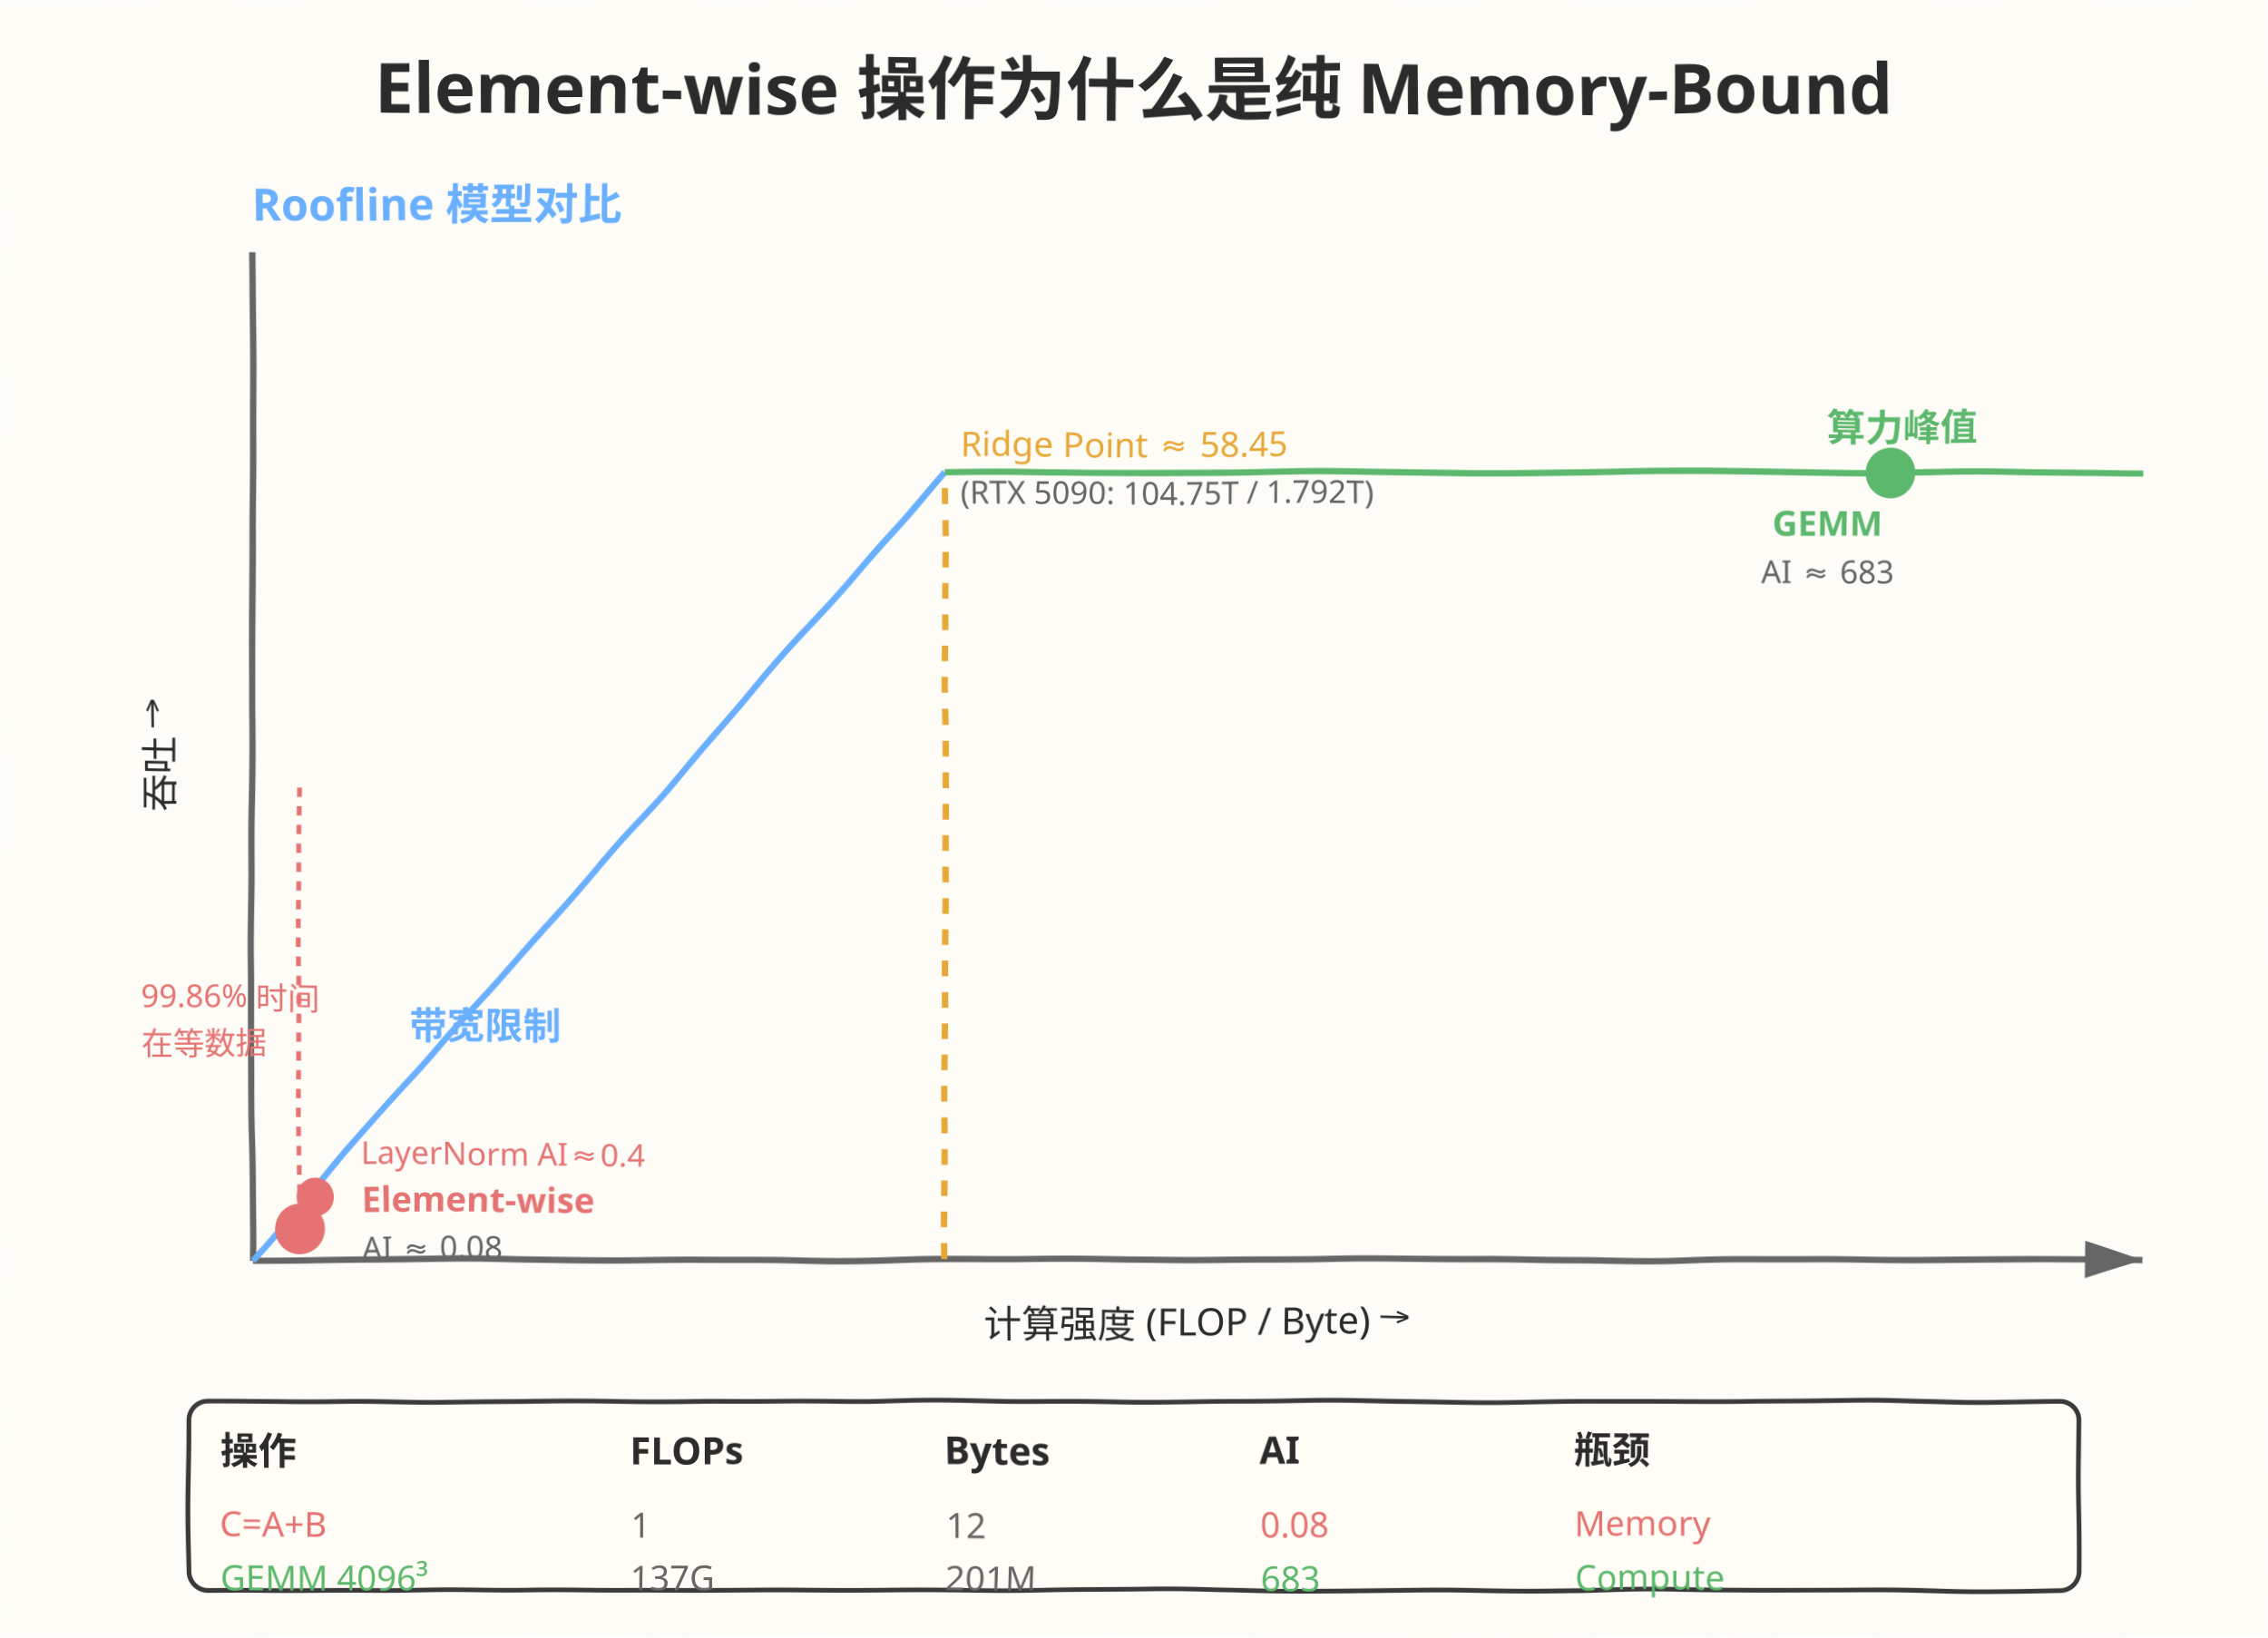
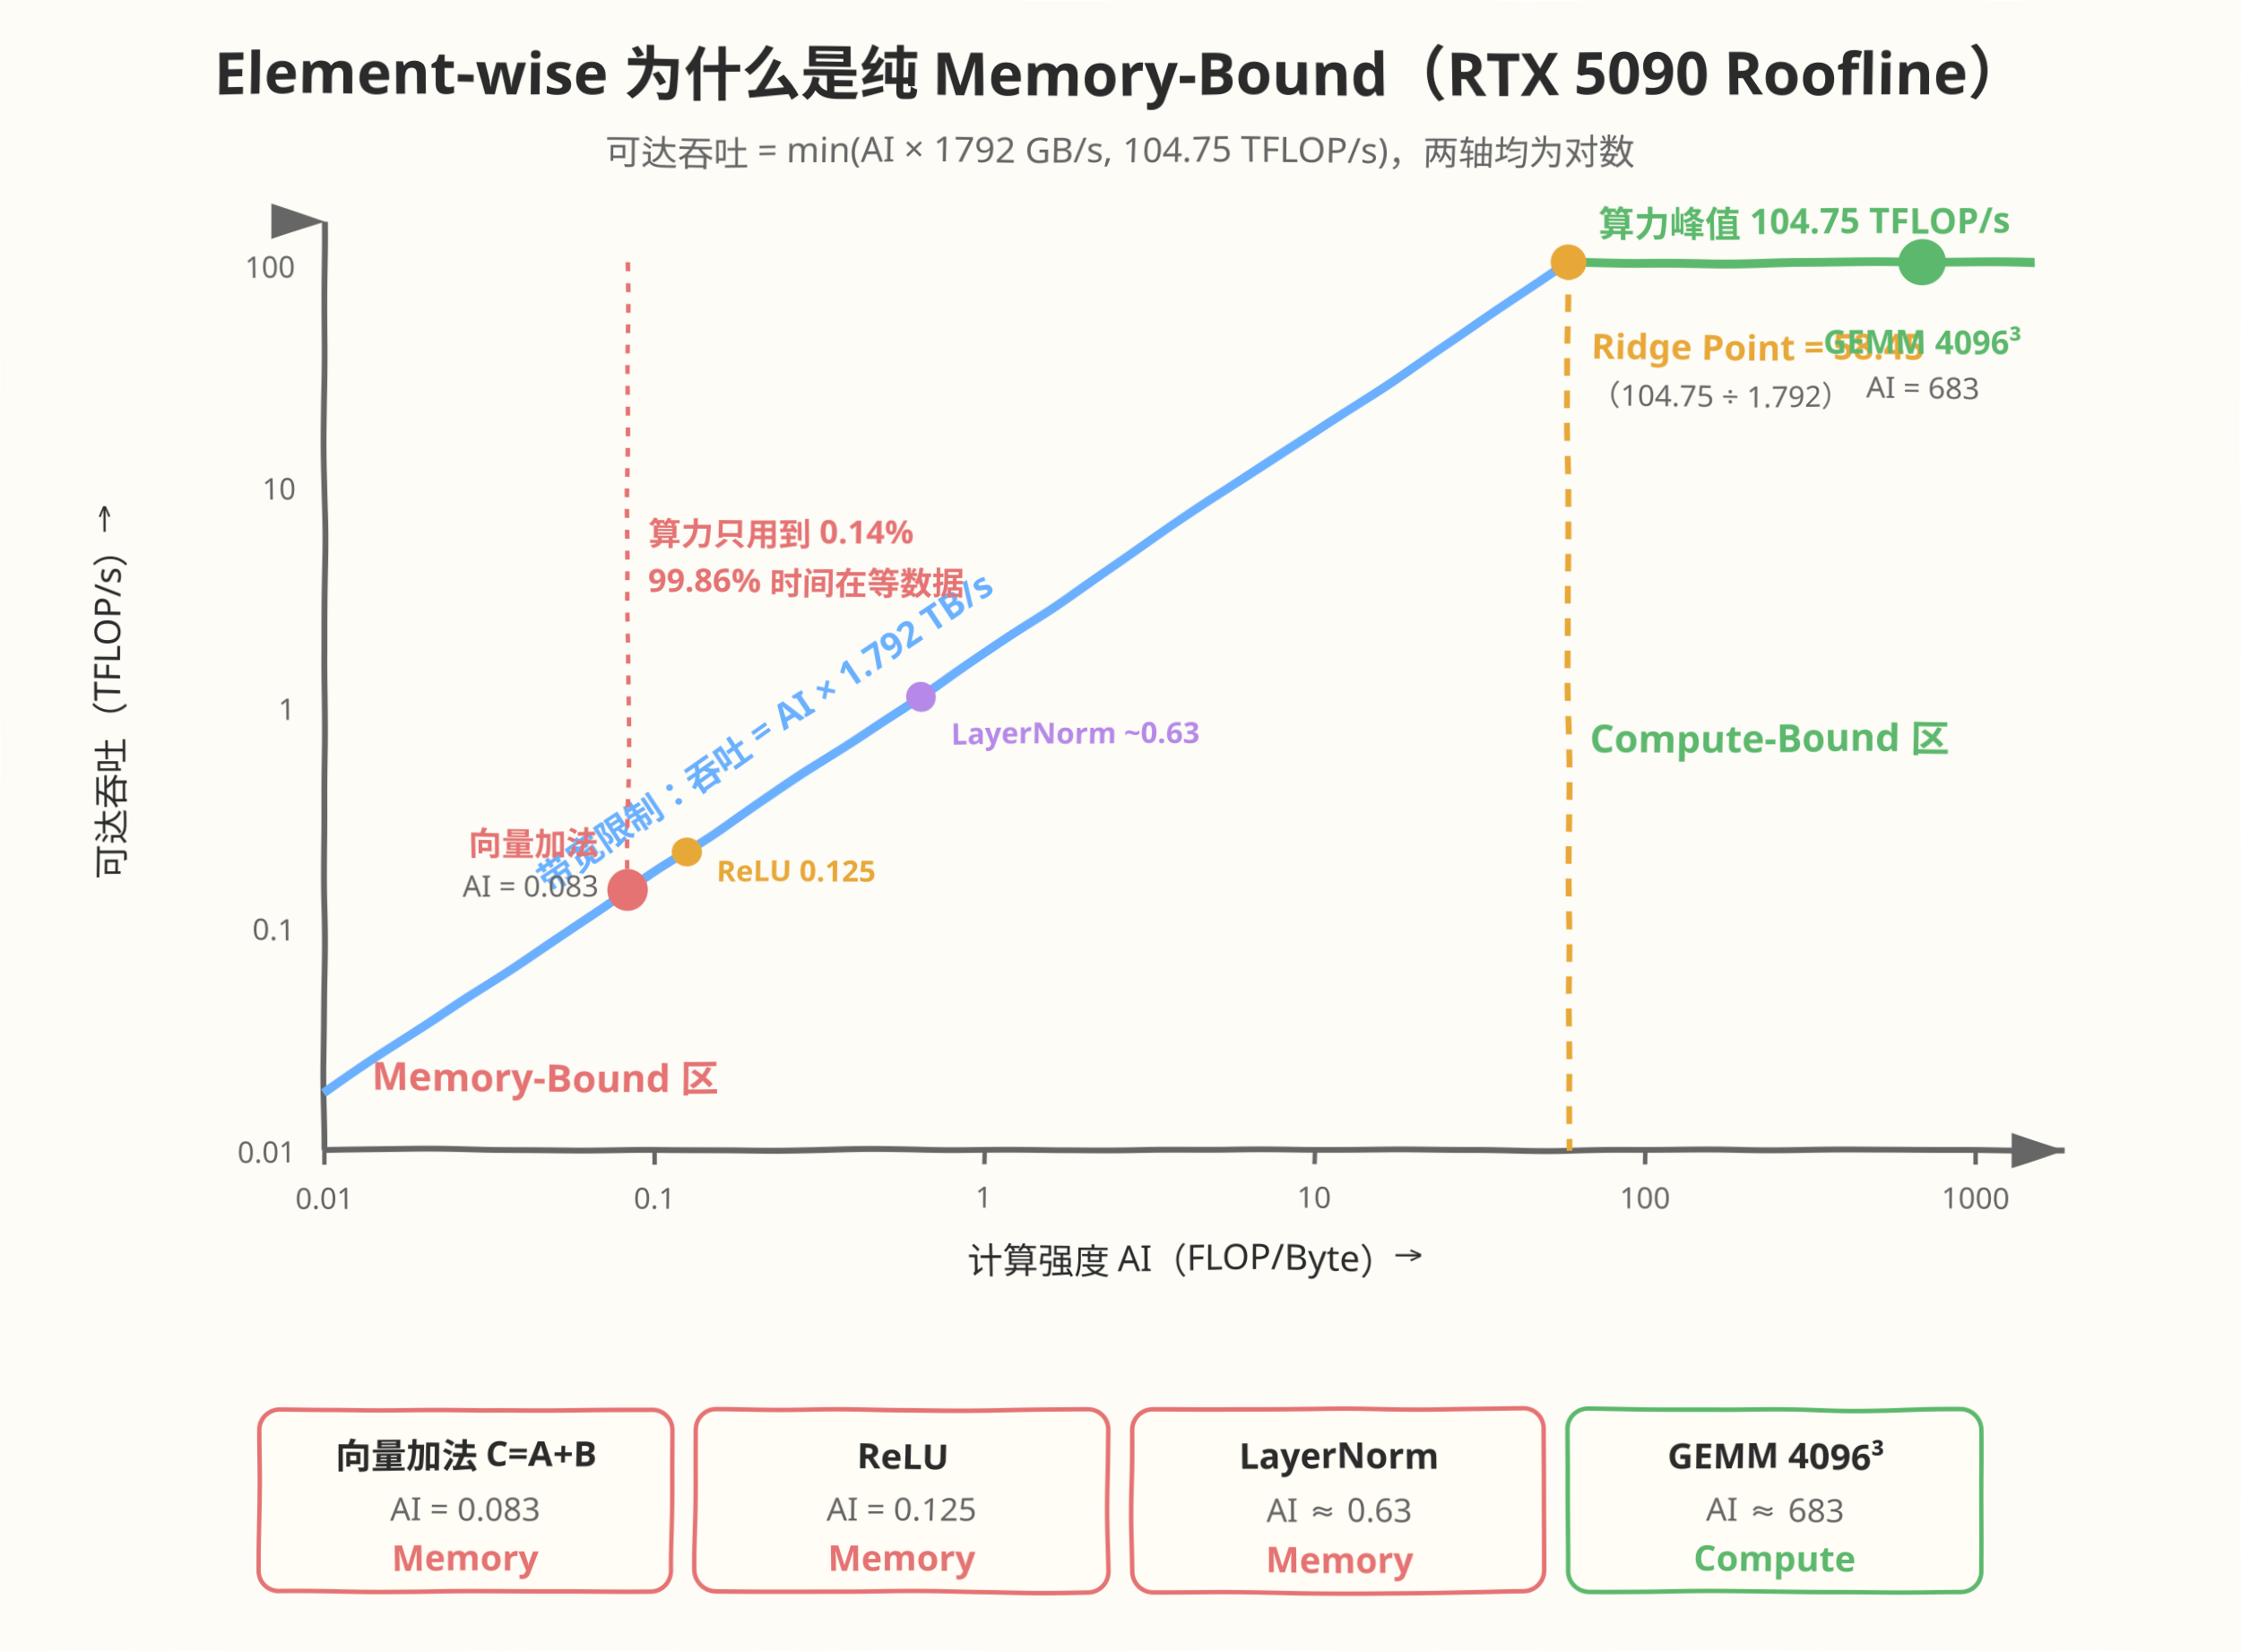
- <svg xmlns="http://www.w3.org/2000/svg" width="720" height="520" viewBox="0 0 720 520" font-family="'Comic Sans MS','Marker Felt','Segoe UI',cursive">
+ <svg xmlns="http://www.w3.org/2000/svg" width="760" height="560" viewBox="0 0 760 560" font-family="'Comic Sans MS','Marker Felt','Kaiti SC','KaiTi','Segoe UI',cursive">
  <defs>
    <filter id="sketch" x="-3%" y="-3%" width="106%" height="106%">
      <feTurbulence type="fractalNoise" baseFrequency="0.018" numOctaves="2" seed="4" result="n" />
      <feDisplacementMap in="SourceGraphic" in2="n" scale="1.8" />
    </filter>
    <marker id="arrowR" markerWidth="10" markerHeight="10" refX="9" refY="3" orient="auto">
      <path d="M0,0 L0,6 L9,3 z" fill="#666666" />
    </marker>
+     <marker id="arrowU" markerWidth="10" markerHeight="10" refX="3" refY="9" orient="auto">
+       <path d="M0,0 L6,0 L3,9 z" fill="#666666" />
+     </marker>
  </defs>
  <g filter="url(#sketch)">
-     <rect width="720" height="520" fill="#fdfcf7" />
-     <text x="360" y="36" text-anchor="middle" font-size="22" font-weight="bold" fill="#2b2b2b">Element-wise 操作为什么是纯 Memory-Bound</text>
-     <text x="80" y="70" font-size="14" font-weight="bold" fill="#6ab0ff">Roofline 模型对比</text>
-     <line x1="80" y1="400" x2="680" y2="400" stroke="#666666" stroke-width="2" marker-end="url(#arrowR)" />
-     <line x1="80" y1="400" x2="80" y2="80" stroke="#666666" stroke-width="2" />
-     <text x="380" y="425" text-anchor="middle" font-size="12" fill="#2b2b2b">计算强度 (FLOP / Byte) →</text>
-     <text x="55" y="240" text-anchor="middle" font-size="12" fill="#2b2b2b" transform="rotate(-90, 55, 240)">吞吐 →</text>
-     <line x1="300" y1="400" x2="300" y2="150" stroke="#e8a838" stroke-width="2" stroke-dasharray="5,5" />
-     <text x="305" y="145" font-size="11" fill="#e8a838">Ridge Point ≈ 58.45</text>
-     <text x="305" y="160" font-size="10" fill="#666666">(RTX 5090: 104.75T / 1.792T)</text>
-     <line x1="80" y1="400" x2="300" y2="150" stroke="#6ab0ff" stroke-width="2" />
-     <text x="130" y="330" font-size="12" fill="#6ab0ff" font-weight="bold">带宽限制</text>
-     <line x1="300" y1="150" x2="680" y2="150" stroke="#5cb86c" stroke-width="2" />
-     <text x="580" y="140" font-size="12" fill="#5cb86c" font-weight="bold">算力峰值</text>
-     <circle cx="95" cy="390" r="8" fill="#e57373" />
-     <text x="115" y="385" font-size="11" fill="#e57373" font-weight="bold">Element-wise</text>
-     <text x="115" y="400" font-size="10" fill="#666666">AI ≈ 0.08</text>
-     <circle cx="100" cy="380" r="6" fill="#e57373" />
-     <text x="115" y="370" font-size="10" fill="#e57373">LayerNorm AI≈0.4</text>
-     <circle cx="600" cy="150" r="8" fill="#5cb86c" />
-     <text x="580" y="170" text-anchor="middle" font-size="11" fill="#5cb86c" font-weight="bold">GEMM</text>
-     <text x="580" y="185" text-anchor="middle" font-size="10" fill="#666666">AI ≈ 683</text>
-     <line x1="95" y1="250" x2="95" y2="380" stroke="#e57373" stroke-width="1.5" stroke-dasharray="3,3" />
-     <text x="45" y="320" font-size="10" fill="#e57373">99.86% 时间</text>
-     <text x="45" y="335" font-size="10" fill="#e57373">在等数据</text>
-     <rect x="60" y="445" width="600" height="60" rx="6" fill="#fffdf5" stroke="#3a3a3a" stroke-width="1.5" />
-     <text x="70" y="465" font-size="12" fill="#2b2b2b" font-weight="bold">操作</text>
-     <text x="200" y="465" font-size="12" fill="#2b2b2b" font-weight="bold">FLOPs</text>
-     <text x="300" y="465" font-size="12" fill="#2b2b2b" font-weight="bold">Bytes</text>
-     <text x="400" y="465" font-size="12" fill="#2b2b2b" font-weight="bold">AI</text>
-     <text x="500" y="465" font-size="12" fill="#2b2b2b" font-weight="bold">瓶颈</text>
-     <text x="70" y="488" font-size="11" fill="#e57373">C=A+B</text>
-     <text x="200" y="488" font-size="11" fill="#666666">1</text>
-     <text x="300" y="488" font-size="11" fill="#666666">12</text>
-     <text x="400" y="488" font-size="11" fill="#e57373">0.08</text>
-     <text x="500" y="488" font-size="11" fill="#e57373">Memory</text>
-     <text x="70" y="505" font-size="11" fill="#5cb86c">GEMM 4096³</text>
-     <text x="200" y="505" font-size="11" fill="#666666">137G</text>
-     <text x="300" y="505" font-size="11" fill="#666666">201M</text>
-     <text x="400" y="505" font-size="11" fill="#5cb86c">683</text>
-     <text x="500" y="505" font-size="11" fill="#5cb86c">Compute</text>
+     <rect width="760" height="560" fill="#fdfcf7" />
+     <text x="380" y="32" text-anchor="middle" font-size="20" font-weight="bold" fill="#2b2b2b">Element-wise 为什么是纯 Memory-Bound（RTX 5090 Roofline）</text>
+     <text x="380" y="56" text-anchor="middle" font-size="12" fill="#666666">可达吞吐 = min(AI × 1792 GB/s, 104.75 TFLOP/s)，两轴均为对数</text>
+     <line x1="110" y1="390" x2="700" y2="390" stroke="#666666" stroke-width="2" marker-end="url(#arrowR)" />
+     <line x1="110" y1="390" x2="110" y2="75" stroke="#666666" stroke-width="2" marker-end="url(#arrowU)" />
+     <line x1="110" y1="390" x2="110" y2="395" stroke="#666666" stroke-width="1.5" />
+     <text x="110" y="410" text-anchor="middle" font-size="10" fill="#666666">0.01</text>
+     <line x1="222" y1="390" x2="222" y2="395" stroke="#666666" stroke-width="1.5" />
+     <text x="222" y="410" text-anchor="middle" font-size="10" fill="#666666">0.1</text>
+     <line x1="334" y1="390" x2="334" y2="395" stroke="#666666" stroke-width="1.5" />
+     <text x="334" y="410" text-anchor="middle" font-size="10" fill="#666666">1</text>
+     <line x1="446" y1="390" x2="446" y2="395" stroke="#666666" stroke-width="1.5" />
+     <text x="446" y="410" text-anchor="middle" font-size="10" fill="#666666">10</text>
+     <line x1="558" y1="390" x2="558" y2="395" stroke="#666666" stroke-width="1.5" />
+     <text x="558" y="410" text-anchor="middle" font-size="10" fill="#666666">100</text>
+     <line x1="670" y1="390" x2="670" y2="395" stroke="#666666" stroke-width="1.5" />
+     <text x="670" y="410" text-anchor="middle" font-size="10" fill="#666666">1000</text>
+     <text x="100" y="394" text-anchor="end" font-size="10" fill="#666666">0.01</text>
+     <text x="100" y="319" text-anchor="end" font-size="10" fill="#666666">0.1</text>
+     <text x="100" y="244" text-anchor="end" font-size="10" fill="#666666">1</text>
+     <text x="100" y="169" text-anchor="end" font-size="10" fill="#666666">10</text>
+     <text x="100" y="94" text-anchor="end" font-size="10" fill="#666666">100</text>
+     <text x="405" y="432" text-anchor="middle" font-size="12" fill="#2b2b2b">计算强度 AI（FLOP/Byte）→</text>
+     <text x="42" y="235" text-anchor="middle" font-size="12" fill="#2b2b2b" transform="rotate(-90, 42, 235)">可达吞吐（TFLOP/s）→</text>
+     <line x1="110" y1="371" x2="532" y2="89" stroke="#6ab0ff" stroke-width="3" />
+     <text x="262" y="252" font-size="12" font-weight="bold" fill="#6ab0ff" text-anchor="middle" transform="rotate(-33.7, 262, 252)">带宽限制：吞吐 = AI × 1.792 TB/s</text>
+     <line x1="532" y1="89" x2="690" y2="89" stroke="#5cb86c" stroke-width="3" />
+     <text x="612" y="80" text-anchor="middle" font-size="12" font-weight="bold" fill="#5cb86c">算力峰值 104.75 TFLOP/s</text>
+     <line x1="532" y1="89" x2="532" y2="390" stroke="#e8a838" stroke-width="2" stroke-dasharray="6,5" />
+     <circle cx="532" cy="89" r="6" fill="#e8a838" />
+     <text x="540" y="122" font-size="12" font-weight="bold" fill="#e8a838">Ridge Point = 58.45</text>
+     <text x="540" y="138" font-size="10" fill="#666666">（104.75 ÷ 1.792）</text>
+     <text x="185" y="370" text-anchor="middle" font-size="13" font-weight="bold" fill="#e57373">Memory-Bound 区</text>
+     <text x="600" y="255" text-anchor="middle" font-size="13" font-weight="bold" fill="#5cb86c">Compute-Bound 区</text>
+     <line x1="213" y1="302" x2="213" y2="89" stroke="#e57373" stroke-width="1.5" stroke-dasharray="3,4" />
+     <circle cx="213" cy="302" r="7" fill="#e57373" />
+     <text x="203" y="290" text-anchor="end" font-size="11" font-weight="bold" fill="#e57373">向量加法</text>
+     <text x="203" y="304" text-anchor="end" font-size="10" fill="#666666">AI = 0.083</text>
+     <text x="220" y="185" font-size="11" fill="#e57373" font-weight="bold">算力只用到 0.14%</text>
+     <text x="220" y="201" font-size="11" fill="#e57373" font-weight="bold">99.86% 时间在等数据</text>
+     <circle cx="233" cy="289" r="5" fill="#e8a838" />
+     <text x="243" y="299" font-size="10" fill="#e8a838" font-weight="bold">ReLU 0.125</text>
+     <circle cx="312" cy="236" r="5" fill="#b689e8" />
+     <text x="322" y="252" font-size="10" fill="#b689e8" font-weight="bold">LayerNorm ~0.63</text>
+     <circle cx="652" cy="89" r="8" fill="#5cb86c" />
+     <text x="652" y="120" text-anchor="middle" font-size="11" font-weight="bold" fill="#5cb86c">GEMM 4096³</text>
+     <text x="652" y="135" text-anchor="middle" font-size="10" fill="#666666">AI = 683</text>
+     <rect x="88" y="478" width="140" height="62" rx="7" fill="#fffdf5" stroke="#e57373" stroke-width="1.5" />
+     <text x="158" y="498" text-anchor="middle" font-size="12" font-weight="bold" fill="#2b2b2b">向量加法 C=A+B</text>
+     <text x="158" y="516" text-anchor="middle" font-size="11" fill="#666666">AI = 0.083</text>
+     <text x="158" y="533" text-anchor="middle" font-size="12" font-weight="bold" fill="#e57373">Memory</text>
+     <rect x="236" y="478" width="140" height="62" rx="7" fill="#fffdf5" stroke="#e57373" stroke-width="1.5" />
+     <text x="306" y="498" text-anchor="middle" font-size="12" font-weight="bold" fill="#2b2b2b">ReLU</text>
+     <text x="306" y="516" text-anchor="middle" font-size="11" fill="#666666">AI = 0.125</text>
+     <text x="306" y="533" text-anchor="middle" font-size="12" font-weight="bold" fill="#e57373">Memory</text>
+     <rect x="384" y="478" width="140" height="62" rx="7" fill="#fffdf5" stroke="#e57373" stroke-width="1.5" />
+     <text x="454" y="498" text-anchor="middle" font-size="12" font-weight="bold" fill="#2b2b2b">LayerNorm</text>
+     <text x="454" y="516" text-anchor="middle" font-size="11" fill="#666666">AI ≈ 0.63</text>
+     <text x="454" y="533" text-anchor="middle" font-size="12" font-weight="bold" fill="#e57373">Memory</text>
+     <rect x="532" y="478" width="140" height="62" rx="7" fill="#fffdf5" stroke="#5cb86c" stroke-width="1.5" />
+     <text x="602" y="498" text-anchor="middle" font-size="12" font-weight="bold" fill="#2b2b2b">GEMM 4096³</text>
+     <text x="602" y="516" text-anchor="middle" font-size="11" fill="#666666">AI ≈ 683</text>
+     <text x="602" y="533" text-anchor="middle" font-size="12" font-weight="bold" fill="#5cb86c">Compute</text>
  </g>
</svg>
